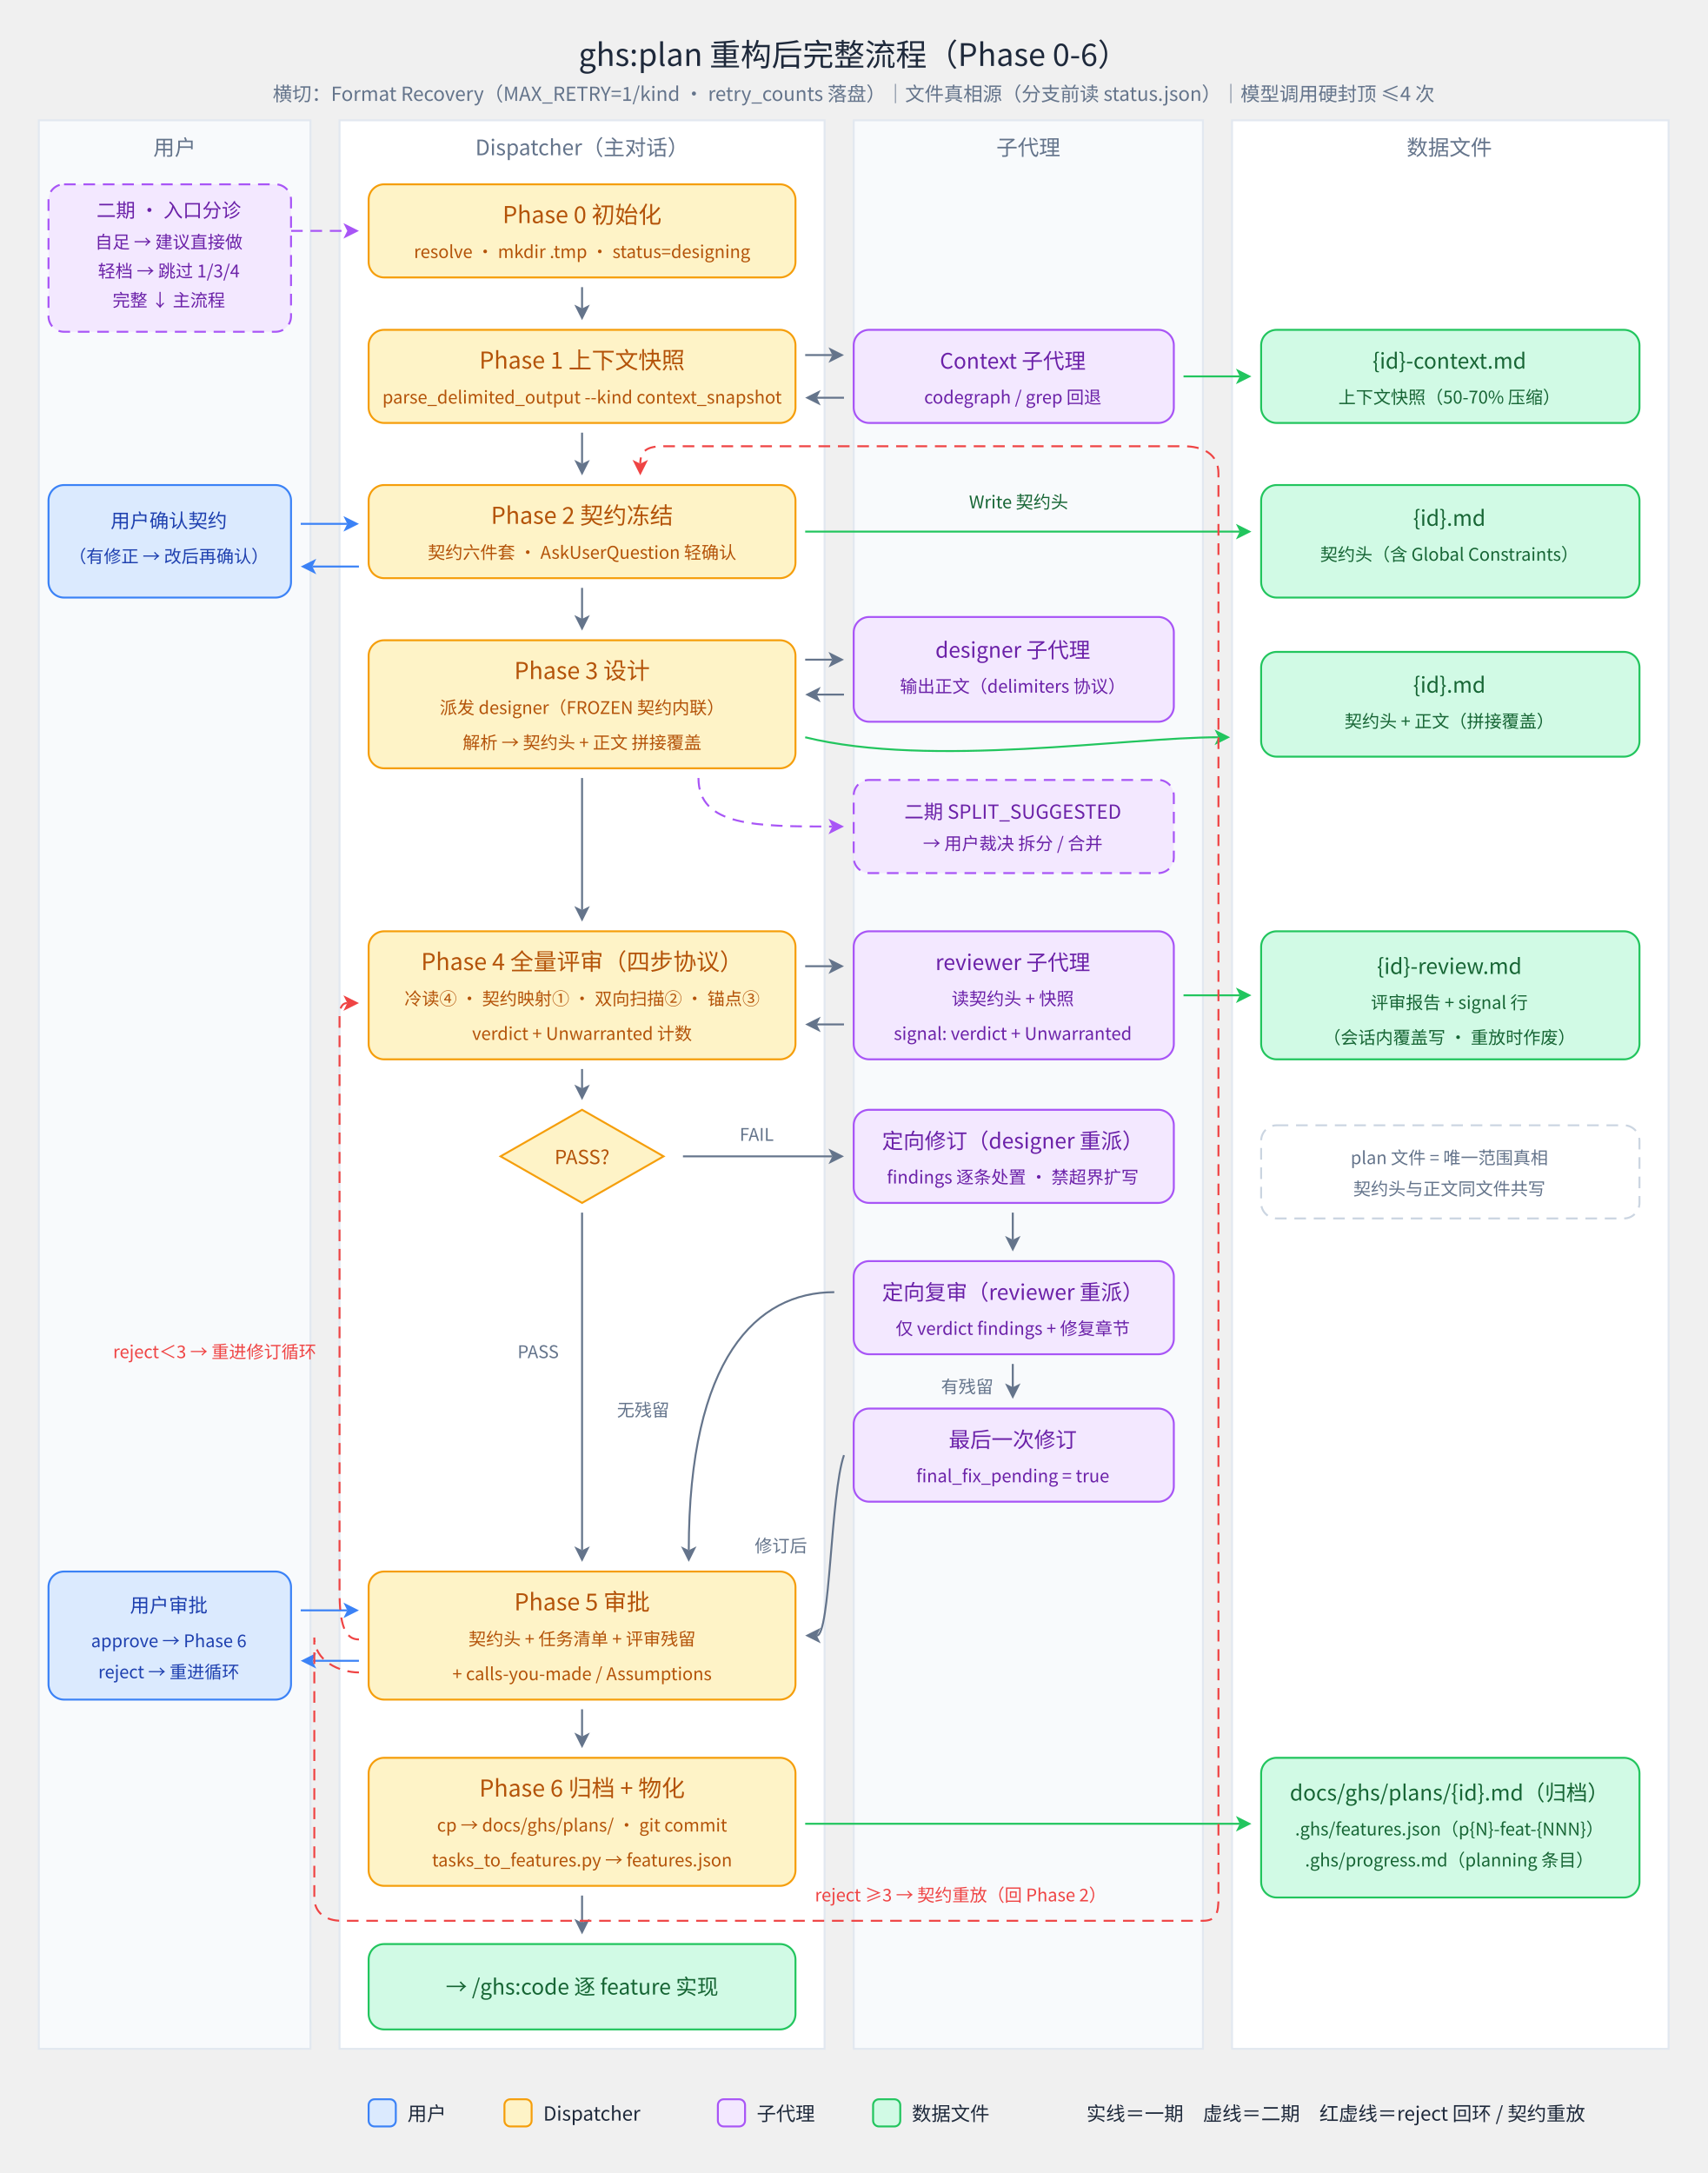
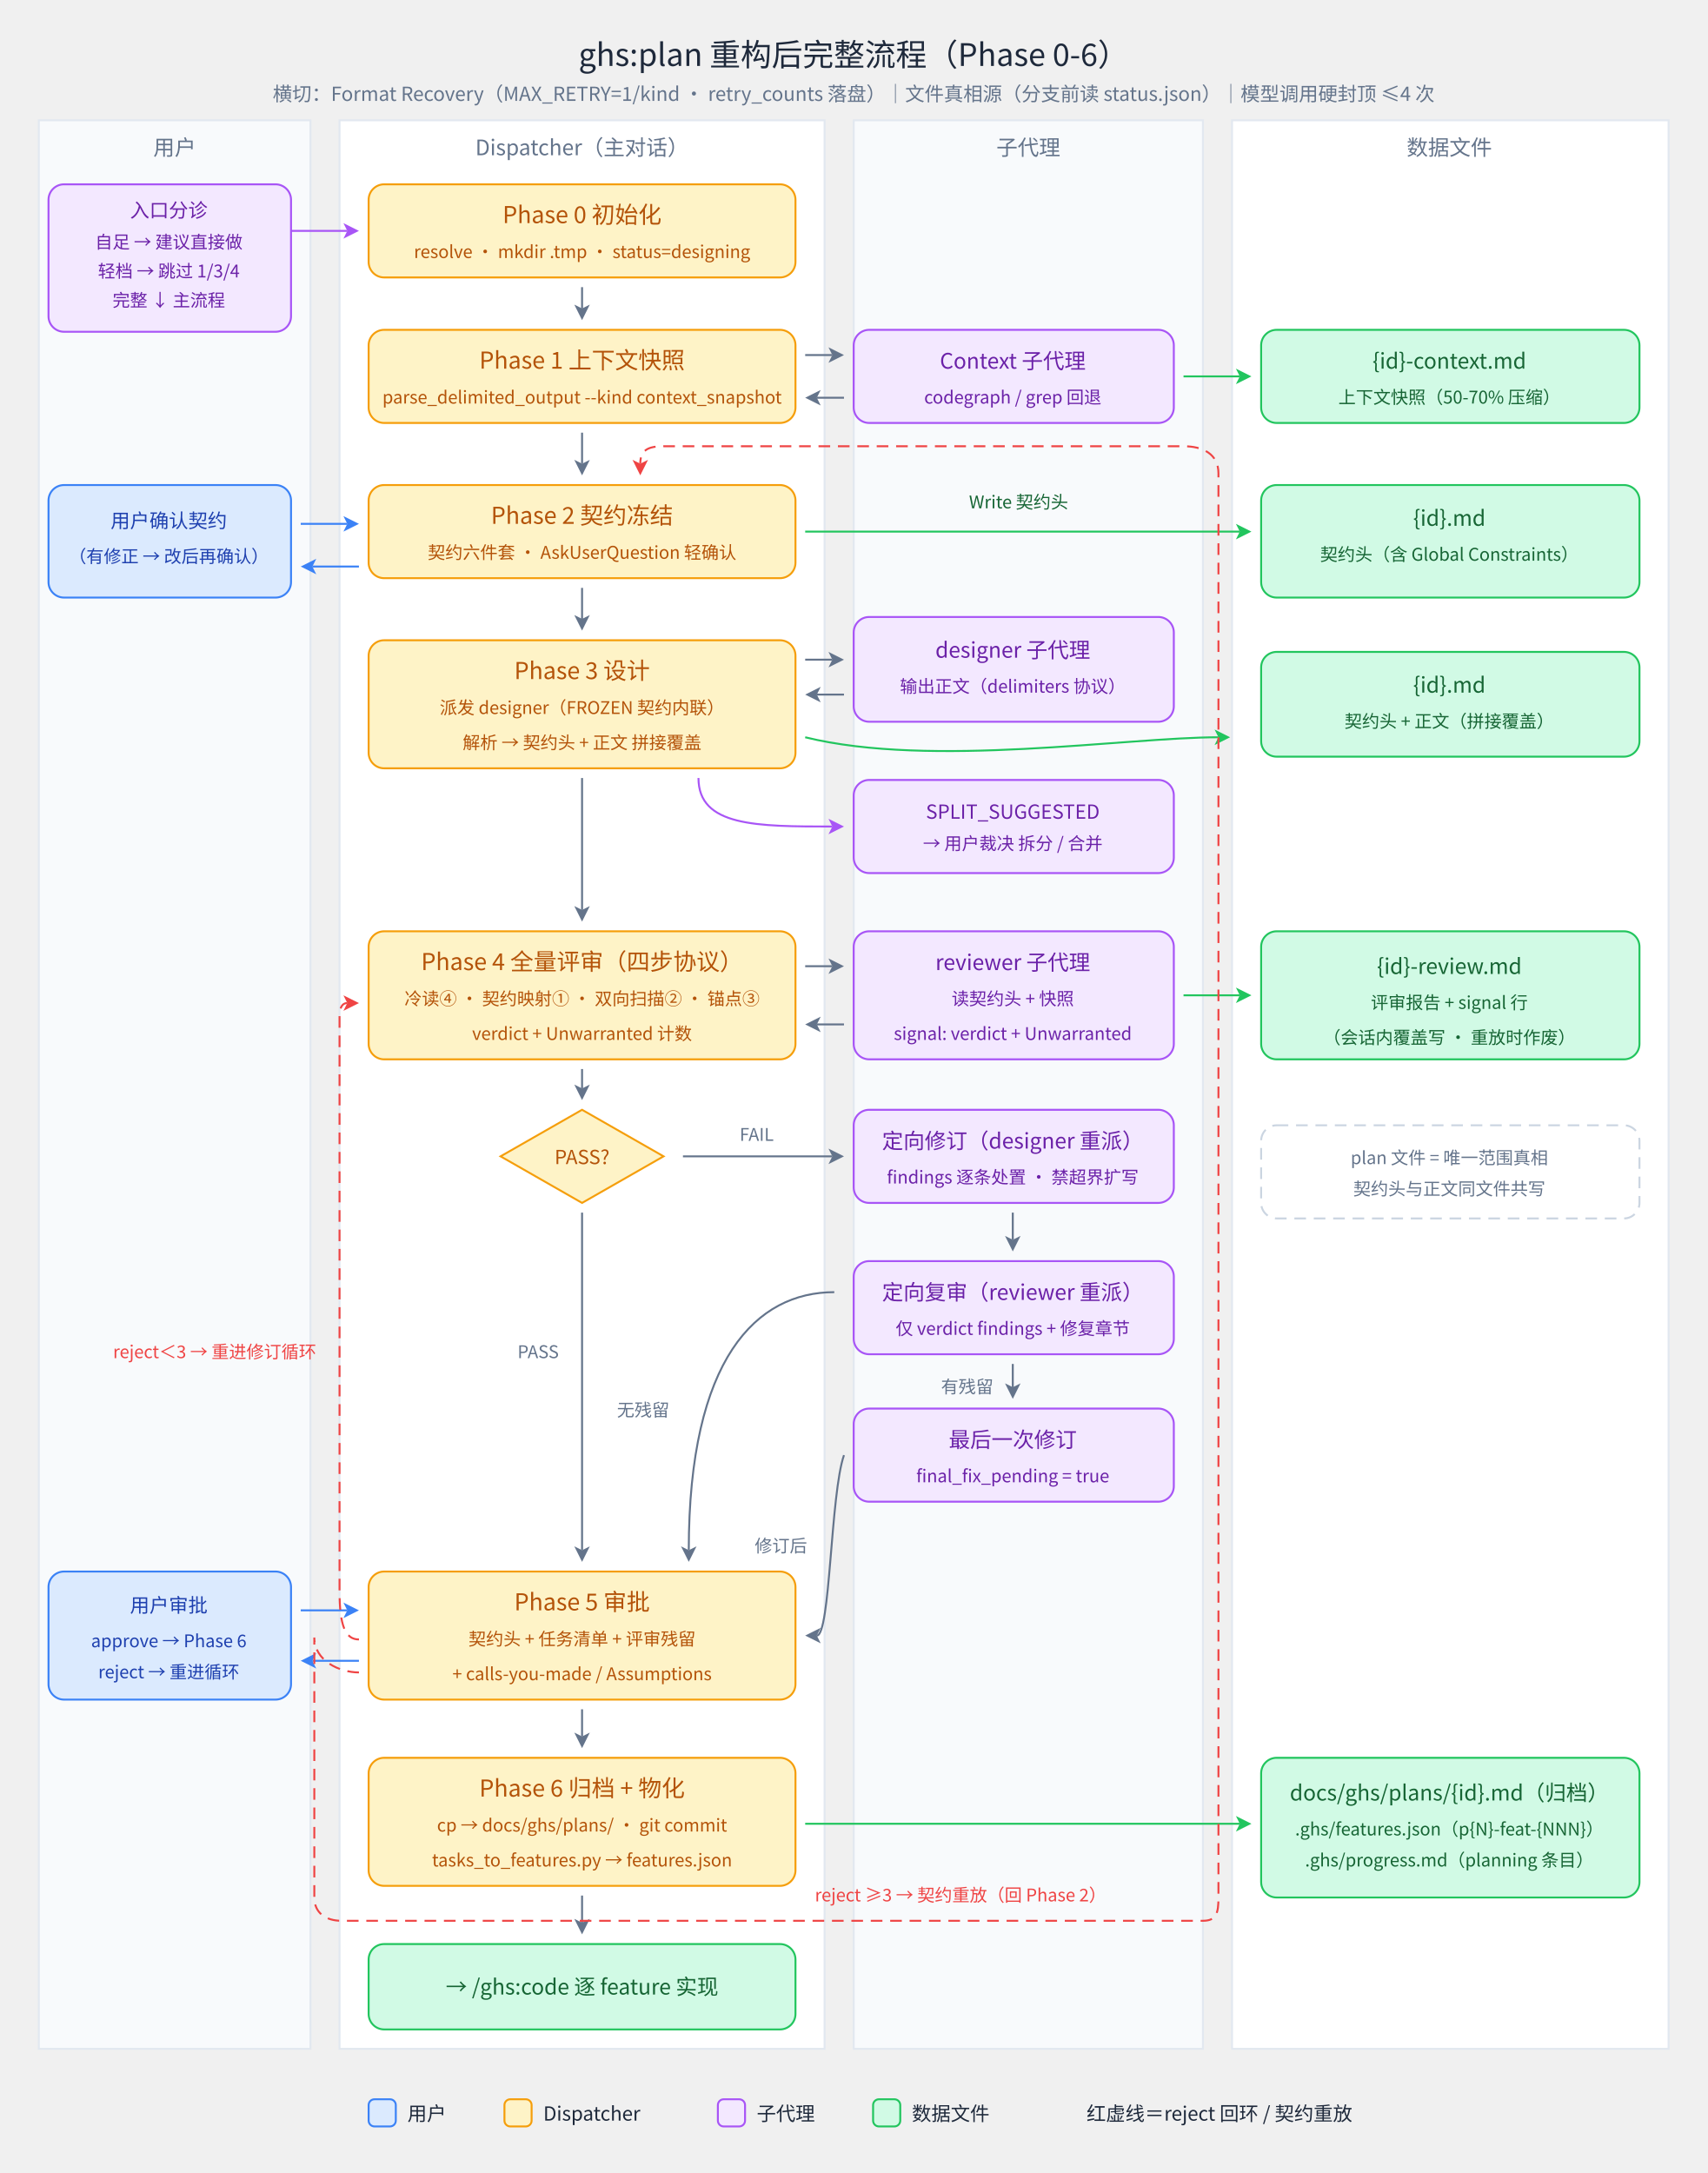
<svg xmlns="http://www.w3.org/2000/svg" viewBox="0 0 880 1120" width="880">
  <style>
    text { font-family: 'PingFang SC', 'Microsoft YaHei', 'Noto Sans CJK SC', system-ui, sans-serif; }
  </style>
  <defs>
    <marker id="arrow" markerWidth="8" markerHeight="8" refX="2" refY="4" orient="auto" markerUnits="userSpaceOnUse">
      <path d="M0,0 L8,4 L0,8 L2,4 z" fill="#64748b" />
    </marker>
    <marker id="arrow-blue" markerWidth="8" markerHeight="8" refX="2" refY="4" orient="auto" markerUnits="userSpaceOnUse">
      <path d="M0,0 L8,4 L0,8 L2,4 z" fill="#3b82f6" />
    </marker>
    <marker id="arrow-green" markerWidth="8" markerHeight="8" refX="2" refY="4" orient="auto" markerUnits="userSpaceOnUse">
      <path d="M0,0 L8,4 L0,8 L2,4 z" fill="#22c55e" />
    </marker>
    <marker id="arrow-purple" markerWidth="8" markerHeight="8" refX="2" refY="4" orient="auto" markerUnits="userSpaceOnUse">
      <path d="M0,0 L8,4 L0,8 L2,4 z" fill="#a855f6" />
    </marker>
    <marker id="arrow-red" markerWidth="8" markerHeight="8" refX="2" refY="4" orient="auto" markerUnits="userSpaceOnUse">
      <path d="M0,0 L8,4 L0,8 L2,4 z" fill="#ef4444" />
    </marker>
  </defs>
  <text x="440" y="34" font-size="16" fill="#1e293b" text-anchor="middle">ghs:plan 重构后完整流程（Phase 0-6）</text>
  <text x="440" y="52" font-size="10" fill="#64748b" text-anchor="middle">横切：Format Recovery（MAX_RETRY=1/kind · retry_counts 落盘）｜文件真相源（分支前读 status.json）｜模型调用硬封顶 ≤4 次</text>
  <rect x="20" y="62" width="140" height="994" fill="#f8fafc" stroke="#e2e8f0" />
  <rect x="175" y="62" width="250" height="994" fill="#ffffff" stroke="#e2e8f0" />
  <rect x="440" y="62" width="180" height="994" fill="#f8fafc" stroke="#e2e8f0" />
  <rect x="635" y="62" width="225" height="994" fill="#ffffff" stroke="#e2e8f0" />
  <text x="90" y="80" font-size="11" fill="#64748b" text-anchor="middle">用户</text>
  <text x="300" y="80" font-size="11" fill="#64748b" text-anchor="middle">Dispatcher（主对话）</text>
  <text x="530" y="80" font-size="11" fill="#64748b" text-anchor="middle">子代理</text>
  <text x="747" y="80" font-size="11" fill="#64748b" text-anchor="middle">数据文件</text>
  <path d="M300,148 L300,159" stroke="#64748b" marker-end="url(#arrow)" />
  <path d="M300,223 L300,239" stroke="#64748b" marker-end="url(#arrow)" />
  <path d="M300,303 L300,319" stroke="#64748b" marker-end="url(#arrow)" />
  <path d="M300,401 L300,469" stroke="#64748b" marker-end="url(#arrow)" />
  <path d="M300,551 L300,561" stroke="#64748b" marker-end="url(#arrow)" />
  <path d="M300,625 L300,799" stroke="#64748b" marker-end="url(#arrow)" />
  <path d="M300,881 L300,895" stroke="#64748b" marker-end="url(#arrow)" />
  <path d="M300,977 L300,991" stroke="#64748b" marker-end="url(#arrow)" />
  <path d="M155,270 L179,270" stroke="#3b82f6" marker-end="url(#arrow-blue)" />
  <path d="M185,292 L161,292" stroke="#3b82f6" marker-end="url(#arrow-blue)" />
  <path d="M155,830 L179,830" stroke="#3b82f6" marker-end="url(#arrow-blue)" />
  <path d="M185,856 L161,856" stroke="#3b82f6" marker-end="url(#arrow-blue)" />
-   <path d="M150,119 L179,119" stroke="#a855f6" stroke-dasharray="6,4" marker-end="url(#arrow-purple)" />
+   <path d="M150,119 L179,119" stroke="#a855f6" marker-end="url(#arrow-purple)" />
  <path d="M415,183 L429,183" stroke="#64748b" marker-end="url(#arrow)" />
  <path d="M435,205 L421,205" stroke="#64748b" marker-end="url(#arrow)" />
  <path d="M415,340 L429,340" stroke="#64748b" marker-end="url(#arrow)" />
  <path d="M435,358 L421,358" stroke="#64748b" marker-end="url(#arrow)" />
  <path d="M415,498 L429,498" stroke="#64748b" marker-end="url(#arrow)" />
  <path d="M435,528 L421,528" stroke="#64748b" marker-end="url(#arrow)" />
  <path d="M610,194 L639,194" stroke="#22c55e" marker-end="url(#arrow-green)" />
  <path d="M415,274 L639,274" stroke="#22c55e" marker-end="url(#arrow-green)" />
  <path d="M415,380 C 480,396 580,380 628,380" stroke="#22c55e" fill="none" marker-end="url(#arrow-green)" />
  <path d="M610,513 L639,513" stroke="#22c55e" marker-end="url(#arrow-green)" />
  <path d="M415,940 L639,940" stroke="#22c55e" marker-end="url(#arrow-green)" />
  <path d="M352,596 C 380,596 400,596 429,596" stroke="#64748b" marker-end="url(#arrow)" />
  <path d="M522,625 L522,639" stroke="#64748b" marker-end="url(#arrow)" />
  <path d="M522,703 L522,715" stroke="#64748b" marker-end="url(#arrow)" />
  <path d="M430,666 C 390,666 355,700 355,799" stroke="#64748b" fill="none" marker-end="url(#arrow)" />
  <path d="M435,750 C 428,770 428,843 421,843" stroke="#64748b" fill="none" marker-end="url(#arrow)" />
-   <path d="M360,401 C 360,426 390,426 429,426" stroke="#a855f6" stroke-dasharray="6,4" fill="none" marker-end="url(#arrow-purple)" />
-   <rect x="25" y="95" width="125" height="76" rx="8" fill="#f3e8ff" stroke="#a855f6" stroke-dasharray="6,4" />
-   <text x="87" y="112" font-size="10" fill="#6b21a8" text-anchor="middle">二期 · 入口分诊</text>
+   <path d="M360,401 C 360,426 390,426 429,426" stroke="#a855f6" fill="none" marker-end="url(#arrow-purple)" />
+   <rect x="25" y="95" width="125" height="76" rx="8" fill="#f3e8ff" stroke="#a855f6" />
+   <text x="87" y="112" font-size="10" fill="#6b21a8" text-anchor="middle">入口分诊</text>
  <text x="87" y="128" font-size="9" fill="#6b21a8" text-anchor="middle">自足 → 建议直接做</text>
  <text x="87" y="143" font-size="9" fill="#6b21a8" text-anchor="middle">轻档 → 跳过 1/3/4</text>
  <text x="87" y="158" font-size="9" fill="#6b21a8" text-anchor="middle">完整 ↓ 主流程</text>
  <rect x="25" y="250" width="125" height="58" rx="8" fill="#dbeafe" stroke="#3b82f6" />
  <text x="87" y="272" font-size="10" fill="#1e40af" text-anchor="middle">用户确认契约</text>
  <text x="87" y="290" font-size="9" fill="#1e40af" text-anchor="middle">（有修正 → 改后再确认）</text>
  <rect x="25" y="810" width="125" height="66" rx="8" fill="#dbeafe" stroke="#3b82f6" />
  <text x="87" y="831" font-size="10" fill="#1e40af" text-anchor="middle">用户审批</text>
  <text x="87" y="849" font-size="9" fill="#1e40af" text-anchor="middle">approve → Phase 6</text>
  <text x="87" y="865" font-size="9" fill="#1e40af" text-anchor="middle">reject → 重进循环</text>
  <rect x="190" y="95" width="220" height="48" rx="8" fill="#fef3c7" stroke="#f59e0b" />
  <text x="300" y="115" font-size="12" fill="#b45309" text-anchor="middle">Phase 0 初始化</text>
  <text x="300" y="133" font-size="9" fill="#b45309" text-anchor="middle">resolve · mkdir .tmp · status=designing</text>
  <rect x="190" y="170" width="220" height="48" rx="8" fill="#fef3c7" stroke="#f59e0b" />
  <text x="300" y="190" font-size="12" fill="#b45309" text-anchor="middle">Phase 1 上下文快照</text>
  <text x="300" y="208" font-size="9" fill="#b45309" text-anchor="middle">parse_delimited_output --kind context_snapshot</text>
  <rect x="190" y="250" width="220" height="48" rx="8" fill="#fef3c7" stroke="#f59e0b" />
  <text x="300" y="270" font-size="12" fill="#b45309" text-anchor="middle">Phase 2 契约冻结</text>
  <text x="300" y="288" font-size="9" fill="#b45309" text-anchor="middle">契约六件套 · AskUserQuestion 轻确认</text>
  <rect x="190" y="330" width="220" height="66" rx="8" fill="#fef3c7" stroke="#f59e0b" />
  <text x="300" y="350" font-size="12" fill="#b45309" text-anchor="middle">Phase 3 设计</text>
  <text x="300" y="368" font-size="9" fill="#b45309" text-anchor="middle">派发 designer（FROZEN 契约内联）</text>
  <text x="300" y="386" font-size="9" fill="#b45309" text-anchor="middle">解析 → 契约头 + 正文 拼接覆盖</text>
  <rect x="190" y="480" width="220" height="66" rx="8" fill="#fef3c7" stroke="#f59e0b" />
  <text x="300" y="500" font-size="12" fill="#b45309" text-anchor="middle">Phase 4 全量评审（四步协议）</text>
  <text x="300" y="518" font-size="9" fill="#b45309" text-anchor="middle">冷读④ · 契约映射① · 双向扫描② · 锚点③</text>
  <text x="300" y="536" font-size="9" fill="#b45309" text-anchor="middle">verdict + Unwarranted 计数</text>
  <polygon points="300,572 342,596 300,620 258,596" fill="#fef3c7" stroke="#f59e0b" />
  <text x="300" y="600" font-size="10" fill="#b45309" text-anchor="middle">PASS?</text>
  <text x="288" y="700" font-size="9" fill="#64748b" text-anchor="end">PASS</text>
  <text x="390" y="588" font-size="9" fill="#64748b" text-anchor="middle">FAIL</text>
  <rect x="190" y="810" width="220" height="66" rx="8" fill="#fef3c7" stroke="#f59e0b" />
  <text x="300" y="830" font-size="12" fill="#b45309" text-anchor="middle">Phase 5 审批</text>
  <text x="300" y="848" font-size="9" fill="#b45309" text-anchor="middle">契约头 + 任务清单 + 评审残留</text>
  <text x="300" y="866" font-size="9" fill="#b45309" text-anchor="middle">+ calls-you-made / Assumptions</text>
  <rect x="190" y="906" width="220" height="66" rx="8" fill="#fef3c7" stroke="#f59e0b" />
  <text x="300" y="926" font-size="12" fill="#b45309" text-anchor="middle">Phase 6 归档 + 物化</text>
  <text x="300" y="944" font-size="9" fill="#b45309" text-anchor="middle">cp → docs/ghs/plans/ · git commit</text>
  <text x="300" y="962" font-size="9" fill="#b45309" text-anchor="middle">tasks_to_features.py → features.json</text>
  <rect x="190" y="1002" width="220" height="44" rx="8" fill="#d1fae5" stroke="#22c55e" />
  <text x="300" y="1028" font-size="11" fill="#166534" text-anchor="middle">→ /ghs:code 逐 feature 实现</text>
  <rect x="440" y="170" width="165" height="48" rx="8" fill="#f3e8ff" stroke="#a855f6" />
  <text x="522" y="190" font-size="11" fill="#6b21a8" text-anchor="middle">Context 子代理</text>
  <text x="522" y="208" font-size="9" fill="#6b21a8" text-anchor="middle">codegraph / grep 回退</text>
  <rect x="440" y="318" width="165" height="54" rx="8" fill="#f3e8ff" stroke="#a855f6" />
  <text x="522" y="339" font-size="11" fill="#6b21a8" text-anchor="middle">designer 子代理</text>
  <text x="522" y="357" font-size="9" fill="#6b21a8" text-anchor="middle">输出正文（delimiters 协议）</text>
-   <rect x="440" y="402" width="165" height="48" rx="8" fill="#f3e8ff" stroke="#a855f6" stroke-dasharray="6,4" />
-   <text x="522" y="422" font-size="10" fill="#6b21a8" text-anchor="middle">二期 SPLIT_SUGGESTED</text>
+   <rect x="440" y="402" width="165" height="48" rx="8" fill="#f3e8ff" stroke="#a855f6" />
+   <text x="522" y="422" font-size="10" fill="#6b21a8" text-anchor="middle">SPLIT_SUGGESTED</text>
  <text x="522" y="438" font-size="9" fill="#6b21a8" text-anchor="middle">→ 用户裁决 拆分 / 合并</text>
  <rect x="440" y="480" width="165" height="66" rx="8" fill="#f3e8ff" stroke="#a855f6" />
  <text x="522" y="500" font-size="11" fill="#6b21a8" text-anchor="middle">reviewer 子代理</text>
  <text x="522" y="518" font-size="9" fill="#6b21a8" text-anchor="middle">读契约头 + 快照</text>
  <text x="522" y="536" font-size="9" fill="#6b21a8" text-anchor="middle">signal: verdict + Unwarranted</text>
  <rect x="440" y="572" width="165" height="48" rx="8" fill="#f3e8ff" stroke="#a855f6" />
  <text x="522" y="592" font-size="11" fill="#6b21a8" text-anchor="middle">定向修订（designer 重派）</text>
  <text x="522" y="610" font-size="9" fill="#6b21a8" text-anchor="middle">findings 逐条处置 · 禁超界扩写</text>
  <rect x="440" y="650" width="165" height="48" rx="8" fill="#f3e8ff" stroke="#a855f6" />
  <text x="522" y="670" font-size="11" fill="#6b21a8" text-anchor="middle">定向复审（reviewer 重派）</text>
  <text x="522" y="688" font-size="9" fill="#6b21a8" text-anchor="middle">仅 verdict findings + 修复章节</text>
  <rect x="440" y="726" width="165" height="48" rx="8" fill="#f3e8ff" stroke="#a855f6" />
  <text x="522" y="746" font-size="11" fill="#6b21a8" text-anchor="middle">最后一次修订</text>
  <text x="522" y="764" font-size="9" fill="#6b21a8" text-anchor="middle">final_fix_pending = true</text>
  <text x="512" y="718" font-size="9" fill="#64748b" text-anchor="end">有残留</text>
  <text x="345" y="730" font-size="9" fill="#64748b" text-anchor="end">无残留</text>
  <text x="416" y="800" font-size="9" fill="#64748b" text-anchor="end">修订后</text>
  <rect x="650" y="170" width="195" height="48" rx="8" fill="#d1fae5" stroke="#22c55e" />
  <text x="747" y="190" font-size="11" fill="#166534" text-anchor="middle">{id}-context.md</text>
  <text x="747" y="208" font-size="9" fill="#166534" text-anchor="middle">上下文快照（50-70% 压缩）</text>
  <rect x="650" y="250" width="195" height="58" rx="8" fill="#d1fae5" stroke="#22c55e" />
  <text x="747" y="271" font-size="11" fill="#166534" text-anchor="middle">{id}.md</text>
  <text x="747" y="289" font-size="9" fill="#166534" text-anchor="middle">契约头（含 Global Constraints）</text>
  <text x="525" y="262" font-size="9" fill="#166534" text-anchor="middle">Write 契约头</text>
  <rect x="650" y="336" width="195" height="54" rx="8" fill="#d1fae5" stroke="#22c55e" />
  <text x="747" y="357" font-size="11" fill="#166534" text-anchor="middle">{id}.md</text>
  <text x="747" y="375" font-size="9" fill="#166534" text-anchor="middle">契约头 + 正文（拼接覆盖）</text>
  <rect x="650" y="480" width="195" height="66" rx="8" fill="#d1fae5" stroke="#22c55e" />
  <text x="747" y="502" font-size="11" fill="#166534" text-anchor="middle">{id}-review.md</text>
  <text x="747" y="520" font-size="9" fill="#166534" text-anchor="middle">评审报告 + signal 行</text>
  <text x="747" y="538" font-size="9" fill="#166534" text-anchor="middle">（会话内覆盖写 · 重放时作废）</text>
  <rect x="650" y="580" width="195" height="48" rx="8" fill="none" stroke="#cbd5e1" stroke-dasharray="6,4" />
  <text x="747" y="600" font-size="9" fill="#64748b" text-anchor="middle">plan 文件 = 唯一范围真相</text>
  <text x="747" y="616" font-size="9" fill="#64748b" text-anchor="middle">契约头与正文同文件共写</text>
  <rect x="650" y="906" width="195" height="72" rx="8" fill="#d1fae5" stroke="#22c55e" />
  <text x="747" y="928" font-size="11" fill="#166534" text-anchor="middle">docs/ghs/plans/{id}.md（归档）</text>
  <text x="747" y="946" font-size="9" fill="#166534" text-anchor="middle">.ghs/features.json（p{N}-feat-{NNN}）</text>
  <text x="747" y="962" font-size="9" fill="#166534" text-anchor="middle">.ghs/progress.md（planning 条目）</text>
  <path d="M185,845 C 178,845 175,838 175,820 L 175,524 C 175,520 176,517 179,517" stroke="#ef4444" stroke-dasharray="6,4" fill="none" marker-end="url(#arrow-red)" />
  <text x="163" y="700" font-size="9" fill="#ef4444" text-anchor="end">reject＜3 → 重进修订循环</text>
  <path d="M185,862 C 175,862 162,856 162,844 L 162,978 C 162,986 168,990 176,990 L 620,990 C 627,990 628,986 628,978 L 628,244 C 628,234 620,230 610,230 L 342,230 C 334,230 330,232 330,239" stroke="#ef4444" stroke-dasharray="6,4" fill="none" marker-end="url(#arrow-red)" />
  <text x="420" y="980" font-size="9" fill="#ef4444" text-anchor="start">reject ≥3 → 契约重放（回 Phase 2）</text>
  <rect x="190" y="1082" width="14" height="14" rx="3" fill="#dbeafe" stroke="#3b82f6" />
  <text x="210" y="1093" font-size="10" fill="#1e293b">用户</text>
  <rect x="260" y="1082" width="14" height="14" rx="3" fill="#fef3c7" stroke="#f59e0b" />
  <text x="280" y="1093" font-size="10" fill="#1e293b">Dispatcher</text>
  <rect x="370" y="1082" width="14" height="14" rx="3" fill="#f3e8ff" stroke="#a855f6" />
  <text x="390" y="1093" font-size="10" fill="#1e293b">子代理</text>
  <rect x="450" y="1082" width="14" height="14" rx="3" fill="#d1fae5" stroke="#22c55e" />
  <text x="470" y="1093" font-size="10" fill="#1e293b">数据文件</text>
-   <text x="560" y="1093" font-size="10" fill="#1e293b">实线＝一期　虚线＝二期　红虚线＝reject 回环 / 契约重放</text>
+   <text x="560" y="1093" font-size="10" fill="#1e293b">红虚线＝reject 回环 / 契约重放</text>
</svg>
